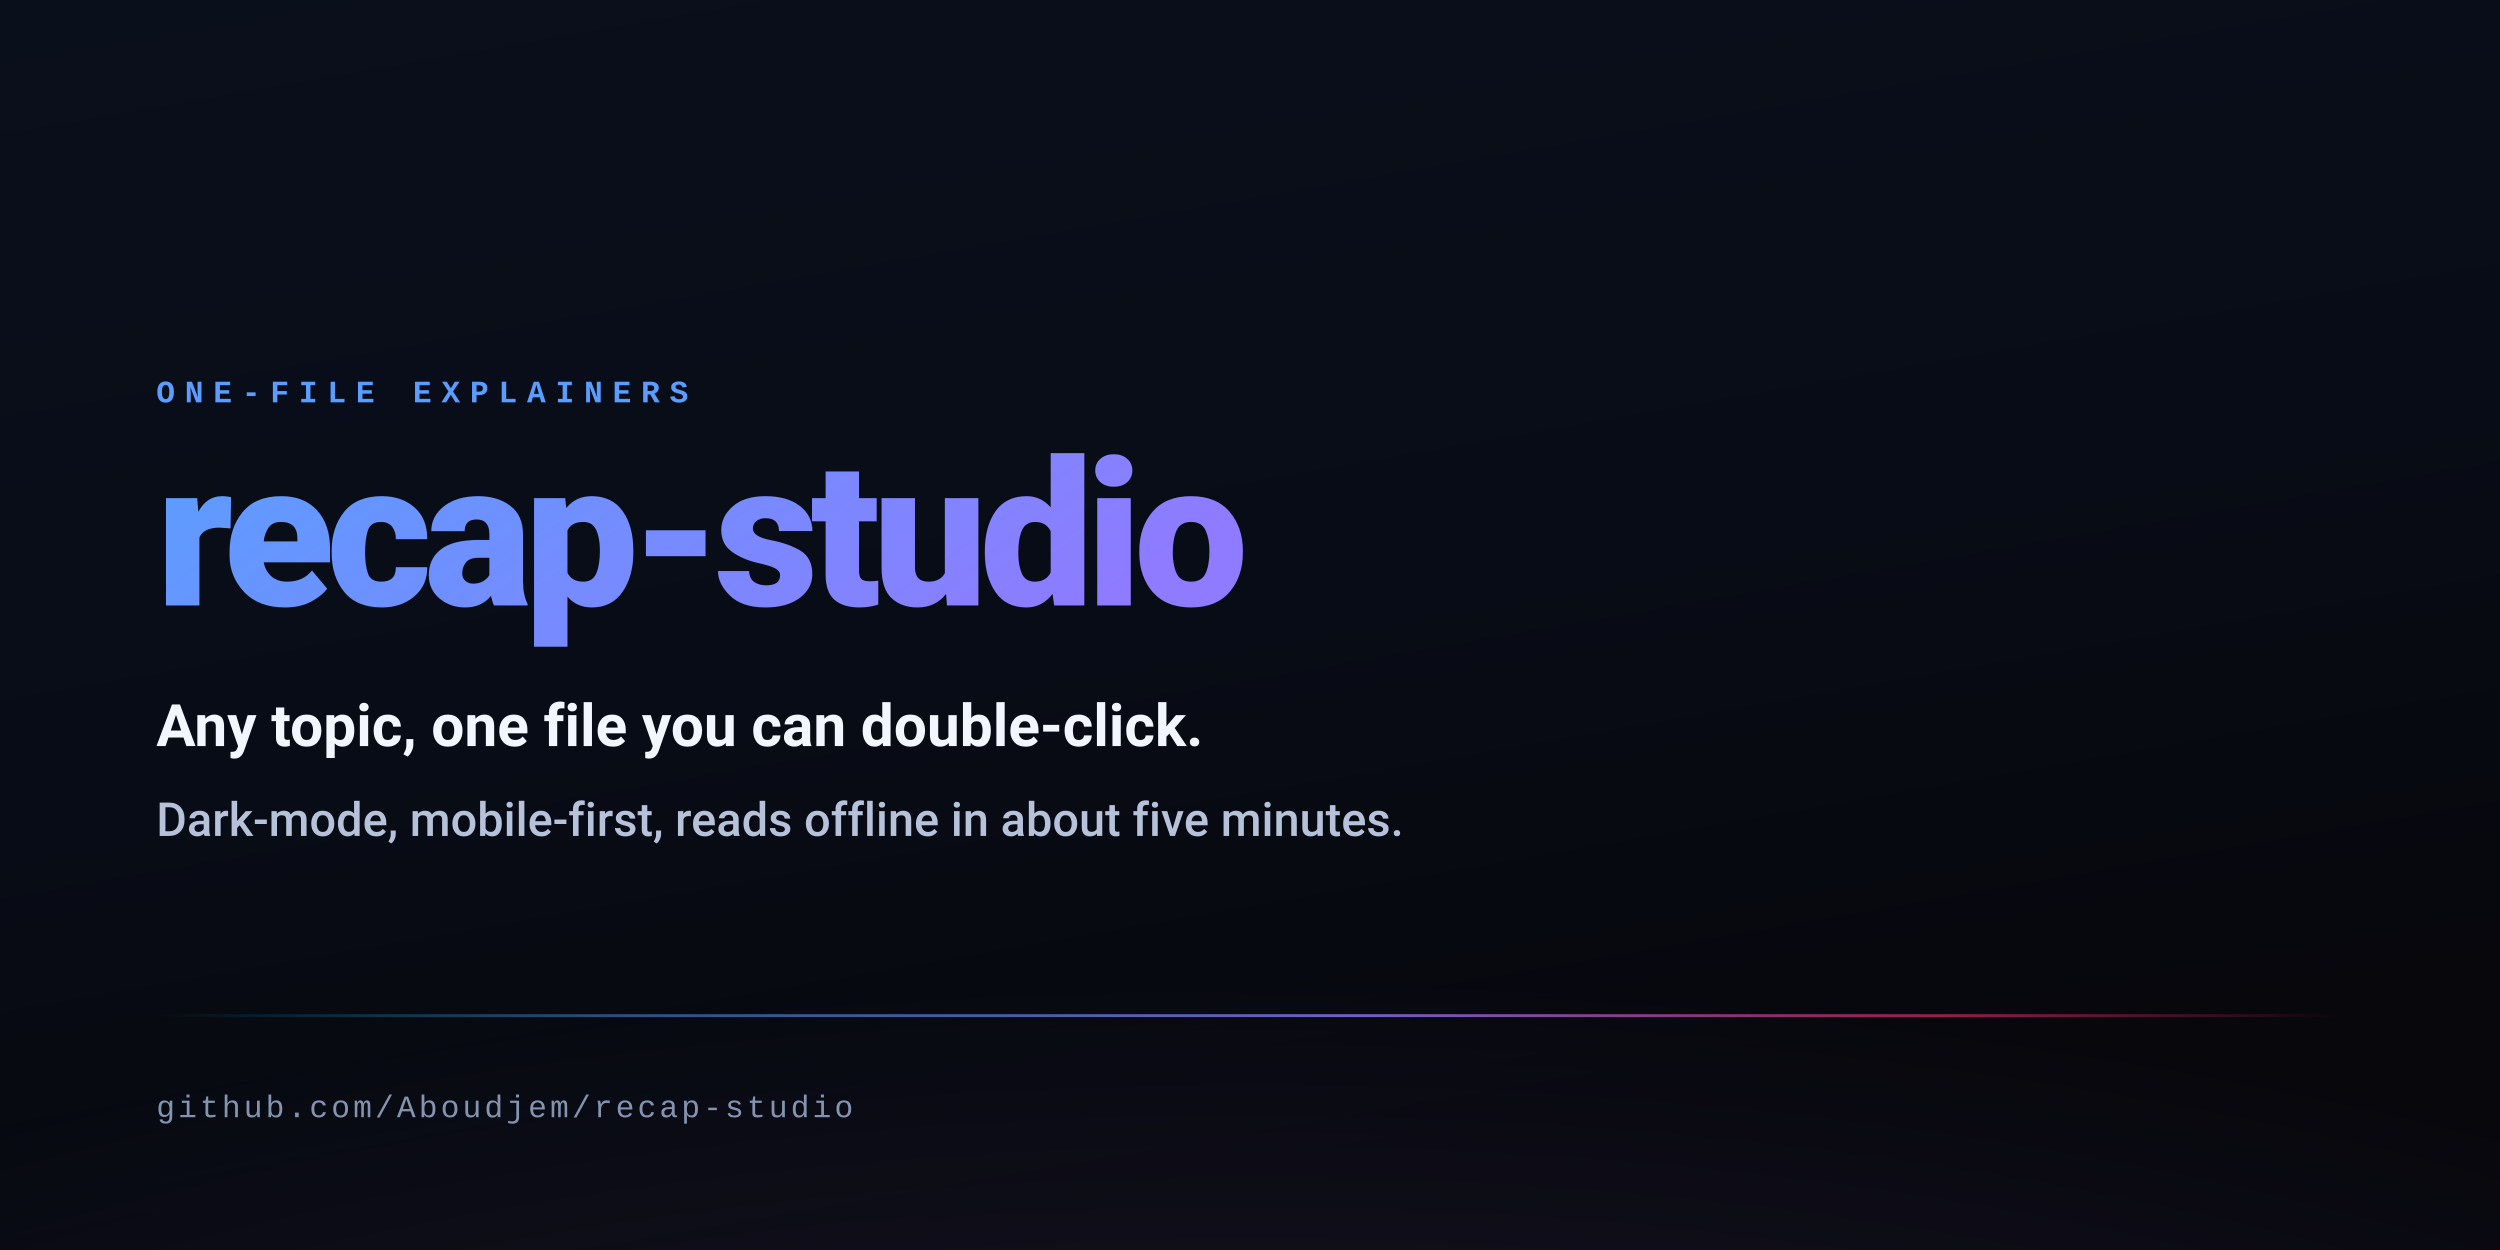
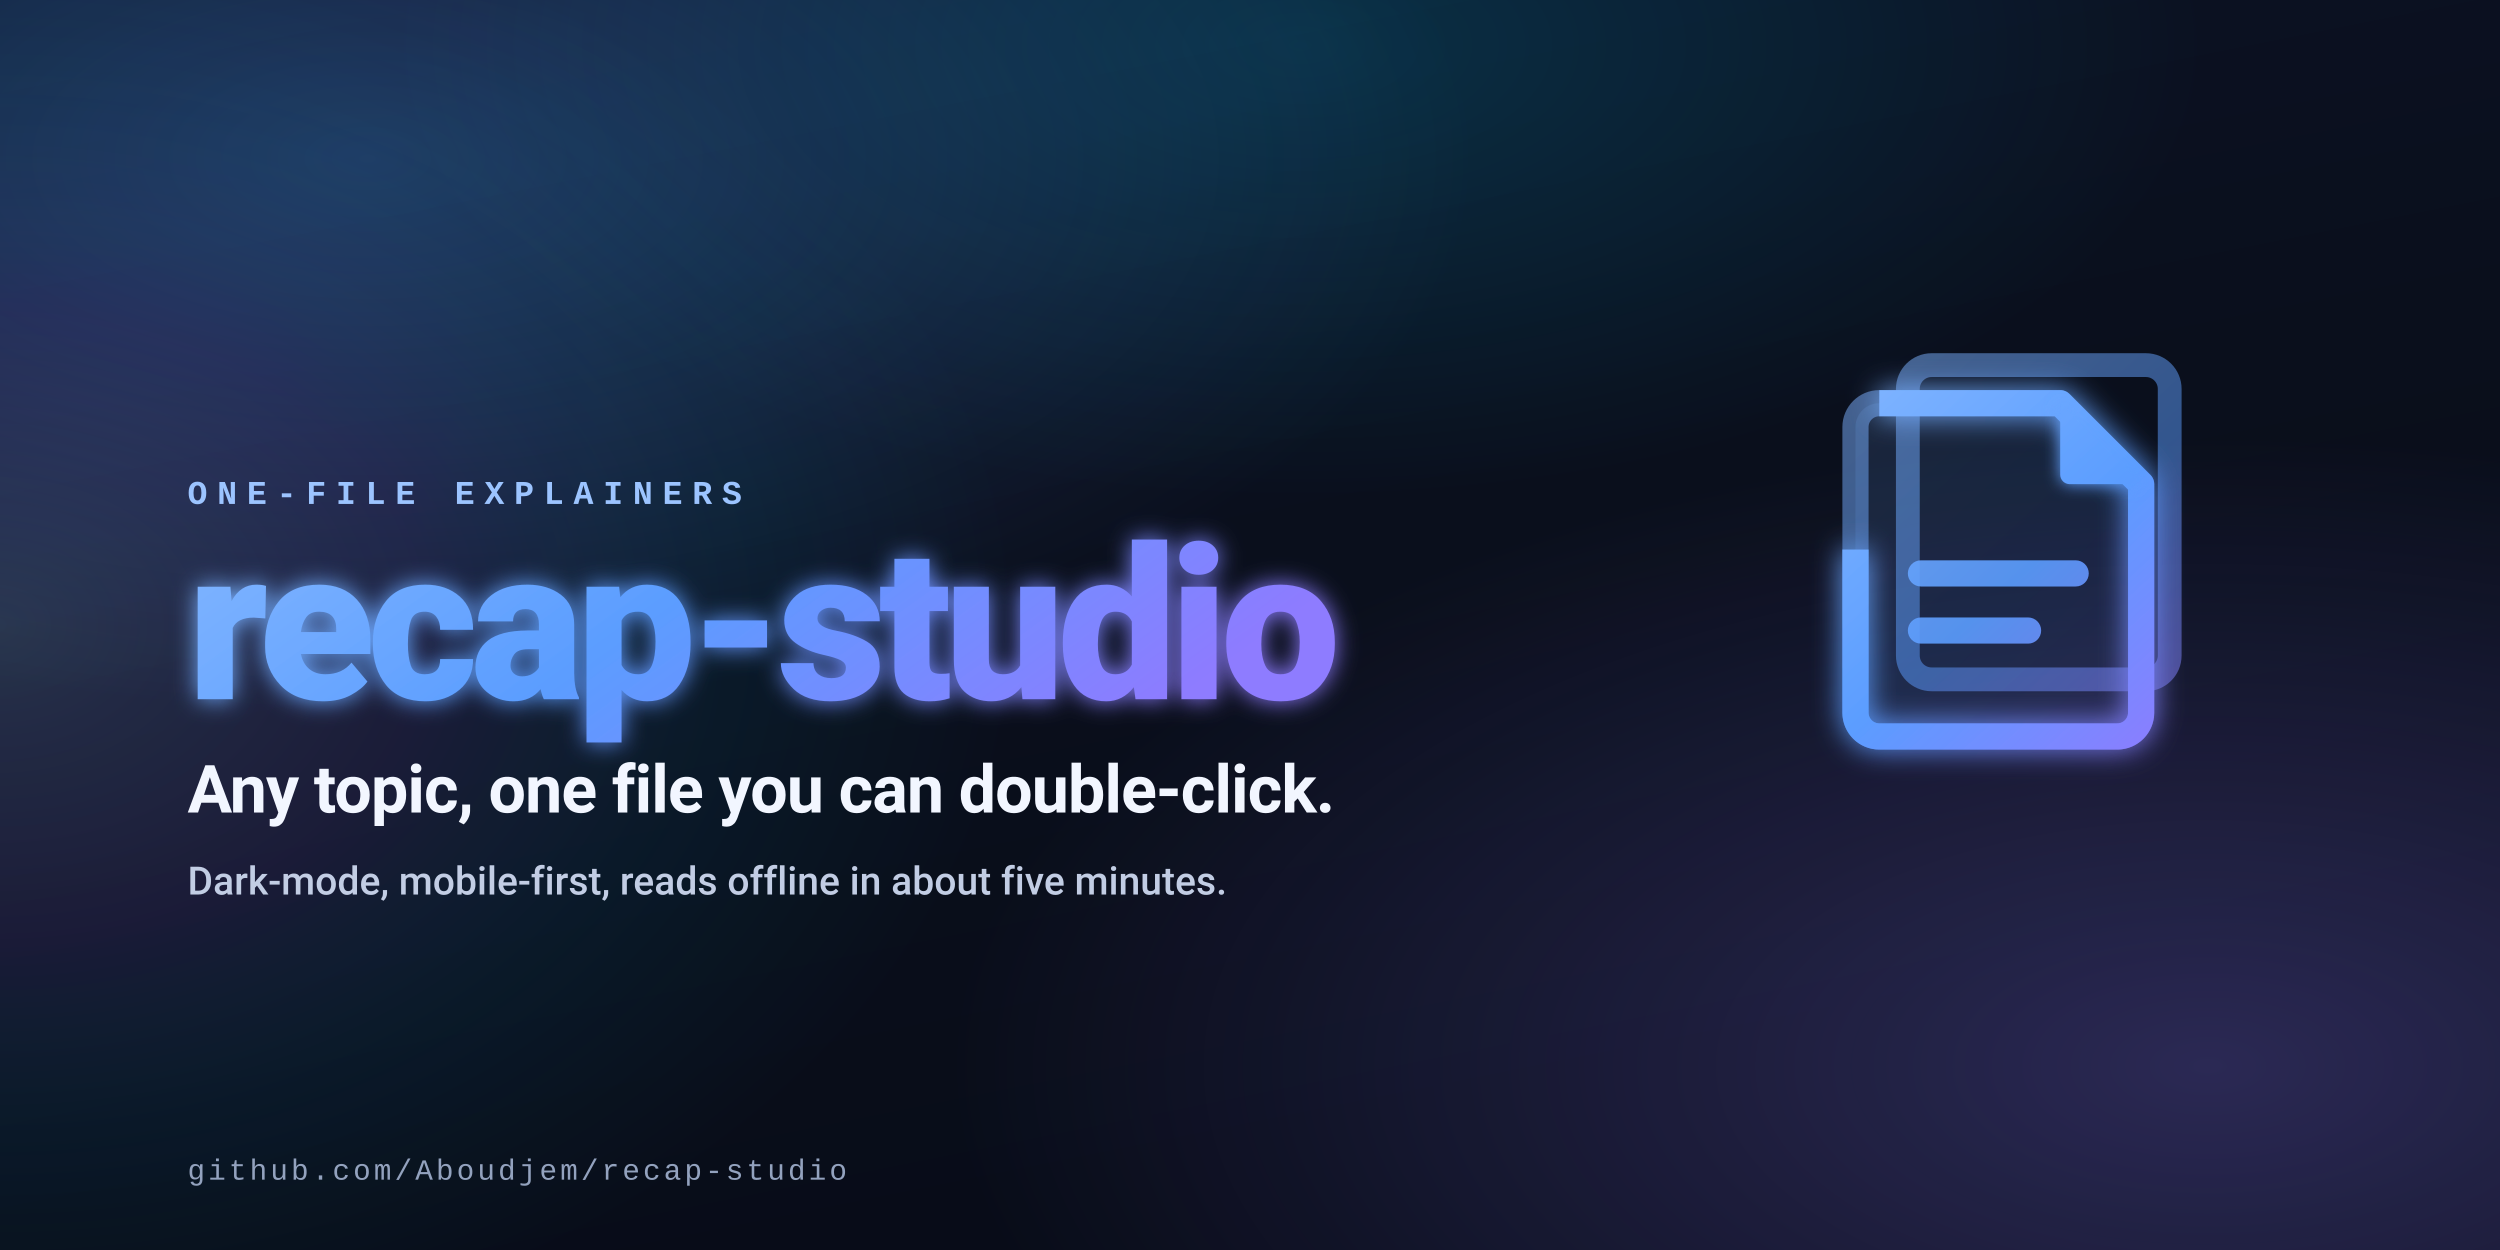
- <svg xmlns="http://www.w3.org/2000/svg" viewBox="0 0 1280 640" fill="none" role="img" aria-label="recap-studio: any topic, one file you can double-click. Dark-mode, mobile-first, reads offline in about five minutes.">
+ <svg xmlns="http://www.w3.org/2000/svg" viewBox="0 0 1280 640" fill="none" role="img" aria-label="recap-studio: Any topic, one file you can double-click.">
  <defs>
-     <linearGradient id="rs-sp-ground" x1="0" y1="0" x2="0.35" y2="1">
-       <stop offset="0%" stop-color="#0A0F1C" />
-       <stop offset="60%" stop-color="#080C16" />
-       <stop offset="100%" stop-color="#07070C" />
+     <linearGradient id="rc-ground" x1="0" y1="0" x2="0.4" y2="1">
+       <stop offset="0%" stop-color="#0C1328" />
+       <stop offset="55%" stop-color="#0A0F1C" />
+       <stop offset="100%" stop-color="#080C18" />
    </linearGradient>
-     <radialGradient id="rs-sp-bloom" cx="0.5" cy="1" r="0.75">
-       <stop offset="0%" stop-color="#FF2D78" stop-opacity="0.28" />
-       <stop offset="38%" stop-color="#8E7BFF" stop-opacity="0.14" />
+     <radialGradient id="rc-bloomA" cx="0.15" cy="0.13" r="0.44">
+       <stop offset="0%" stop-color="#5B9DFF" stop-opacity="0.26" />
+       <stop offset="100%" stop-color="#5B9DFF" stop-opacity="0" />
+     </radialGradient>
+     <radialGradient id="rc-bloomB" cx="0.88" cy="0.85" r="0.50">
+       <stop offset="0%" stop-color="#8E7BFF" stop-opacity="0.26" />
      <stop offset="100%" stop-color="#8E7BFF" stop-opacity="0" />
    </radialGradient>
-     <linearGradient id="rs-sp-brand" x1="0" y1="0" x2="1" y2="0.25" gradientUnits="objectBoundingBox">
-       <stop offset="0%" stop-color="#5B9DFF" />
-       <stop offset="100%" stop-color="#8E7BFF" />
+     <radialGradient id="rc-bloomC" cx="0.52" cy="0.04" r="0.36">
+       <stop offset="0%" stop-color="#00D4FF" stop-opacity="0.16" />
+       <stop offset="100%" stop-color="#00D4FF" stop-opacity="0" />
+     </radialGradient>
+     <radialGradient id="rc-wash" cx="0.5" cy="0.5" r="0.5">
+       <stop offset="0%" stop-color="#9CC4FF" stop-opacity="0.20" />
+       <stop offset="42%" stop-color="#8E7BFF" stop-opacity="0.124" />
+       <stop offset="76%" stop-color="#00D4FF" stop-opacity="0.046" />
+       <stop offset="100%" stop-color="#00D4FF" stop-opacity="0" />
+     </radialGradient>
+     <clipPath id="rc-frame">
+       <rect width="1280" height="640" />
+     </clipPath>
+     <linearGradient id="rc-ink" gradientUnits="userSpaceOnUse" x1="62" y1="60" x2="200" y2="210">
+       <stop class="rck1" offset="0%" stop-color="#7FB4FF" />
+       <stop class="rck2" offset="52%" stop-color="#5B9DFF" />
+       <stop class="rck3" offset="100%" stop-color="#8E7BFF" />
    </linearGradient>
-     <linearGradient id="rs-sp-horizon" gradientUnits="userSpaceOnUse" x1="80" y1="520" x2="1200" y2="520">
-       <stop offset="0%" stop-color="#00D4FF" stop-opacity="0" />
-       <stop offset="22%" stop-color="#5B9DFF" stop-opacity="0.5" />
-       <stop offset="55%" stop-color="#8E7BFF" stop-opacity="0.8" />
-       <stop offset="82%" stop-color="#FF2D78" stop-opacity="0.6" />
-       <stop offset="100%" stop-color="#FF2D78" stop-opacity="0" />
+     <filter id="rc-glow" x="-45%" y="-45%" width="190%" height="190%">
+       <feGaussianBlur stdDeviation="6.0" result="b" />
+       <feMerge>
+         <feMergeNode in="b" />
+         <feMergeNode in="SourceGraphic" />
+       </feMerge>
+     </filter>
+     <filter id="rc-glow-sm" x="-150%" y="-150%" width="400%" height="400%">
+       <feGaussianBlur stdDeviation="3.4" result="b" />
+       <feMerge>
+         <feMergeNode in="b" />
+         <feMergeNode in="SourceGraphic" />
+       </feMerge>
+     </filter>
+     <linearGradient id="rc-word" x1="0" y1="0" x2="1" y2="0.25">
+       <stop class="rck1" offset="0%" stop-color="#7FB4FF" />
+       <stop class="rck2" offset="46%" stop-color="#5B9DFF" />
+       <stop class="rck3" offset="100%" stop-color="#8E7BFF" />
    </linearGradient>
+     <linearGradient id="rc-sheen" x1="0" y1="0" x2="1" y2="0">
+       <stop offset="0%" stop-color="#FFFFFF" stop-opacity="0" />
+       <stop offset="50%" stop-color="#FFFFFF" stop-opacity="0.62" />
+       <stop offset="100%" stop-color="#FFFFFF" stop-opacity="0" />
+     </linearGradient>
+     <clipPath id="rc-wordclip">
+       <text x="96" y="358" font-family="system-ui, -apple-system, 'Segoe UI', Roboto, 'Helvetica Neue', Arial, sans-serif" font-size="109" font-weight="800" letter-spacing="-3.8">recap-studio</text>
+     </clipPath>
  </defs>
  <style>
    .disp { font-family: system-ui, -apple-system, 'Segoe UI', Roboto, 'Helvetica Neue', Arial, sans-serif; }
    .mono { font-family: ui-monospace, SFMono-Regular, 'SF Mono', Menlo, Consolas, 'Liberation Mono', monospace; }
+     .eyebrow { font-size: 13px; font-weight: 600; letter-spacing: 4.5px; fill: #9CC4FF; }
+     .head    { font-size: 34px; font-weight: 700; fill: #F2F6FF; letter-spacing: -0.5px; }
+     .sub     { font-size: 20px; font-weight: 500; fill: #C2CDE4; }
+     .tag     { font-size: 15px; letter-spacing: 1.6px; fill: #93A2BE; }
+     .chip    { font-size: 11.5px; letter-spacing: 1.2px; fill: #C2CDE4; }
+     .chipbig { font-size: 17px; letter-spacing: 1px; fill: #C2CDE4; }
+     .tagsm { font-size: 12.5px; letter-spacing: 1.6px; fill: #93A2BE; }
+     .eyebrow { font-size: 17px; letter-spacing: 5px; }
+     @keyframes rc-breathe { 0%,100% { opacity:0.62; } 50% { opacity:1; } }
+     .rcbloom { animation: rc-breathe 11s ease-in-out infinite; }
+     @keyframes rc-sweep { 0% { transform: translateX(-360px); } 100% { transform: translateX(1640px); } }
+     .rcwash { animation: rc-sweep 19s cubic-bezier(.5,0,.5,1) infinite; }
+     @keyframes rc-sheen { 0% { transform: translateX(0); } 15%,100% { transform: translateX(501px); } }
+     .rcsheen { animation: rc-sheen 8.5s cubic-bezier(.4,0,.3,1) infinite; }
+     @keyframes rc-flow { to { stroke-dashoffset: -1000; } }
+     .rcedge { stroke-dasharray: 420 580; animation: rc-flow 8s linear infinite; }
+     @keyframes rc-stack { 0%,100% { transform: translate(0,0); } 50% { transform: translate(4px,-8px); } }
+     .rcstack { animation: rc-stack 8s ease-in-out infinite; }
+     @keyframes rc-fold { 0%,14% { opacity: 0.25; } 46%,86% { opacity: 1; } 100% { opacity: 0.25; } }
+     .rcfold { animation: rc-fold 8s cubic-bezier(.3,0,.2,1) infinite; }
+     @keyframes rc-k1 { 0%,100% { stop-color:#7FB4FF; } 50% { stop-color:#5B9DFF; } }
+     @keyframes rc-k2 { 0%,100% { stop-color:#5B9DFF; } 50% { stop-color:#8E7BFF; } }
+     @keyframes rc-k3 { 0%,100% { stop-color:#8E7BFF; } 50% { stop-color:#A98CFF; } }
+     .rck1 { animation: rc-k1 15s ease-in-out infinite; }
+     .rck2 { animation: rc-k2 15s ease-in-out infinite; }
+     .rck3 { animation: rc-k3 15s ease-in-out infinite; }
+     @media (prefers-reduced-motion: reduce) { * { animation: none !important; } }
  </style>
-   <rect width="1280" height="640" fill="url(#rs-sp-ground)" />
-   <ellipse cx="640" cy="646" rx="760" ry="290" fill="url(#rs-sp-bloom)" opacity="0.8" />
-   <line x1="80" y1="520" x2="1200" y2="520" stroke="url(#rs-sp-horizon)" stroke-width="1.5" opacity="0.95" />
-   <text class="mono" x="80" y="206" font-size="16" font-weight="600" letter-spacing="5" fill="#5B9DFF">ONE-FILE EXPLAINERS</text>
-   <text class="disp" x="80" y="310" font-size="104" font-weight="800" letter-spacing="-4" fill="url(#rs-sp-brand)">recap-studio</text>
-   <text class="disp" x="80" y="382" font-size="30" font-weight="600" fill="#F2F6FF">Any topic, one file you can double-click.</text>
-   <text class="disp" x="80" y="428" font-size="24" font-weight="500" fill="#B6C2DA">Dark-mode, mobile-first, reads offline in about five minutes.</text>
-   <text class="mono" x="80" y="572" font-size="16" letter-spacing="1.6" fill="#8494B0">github.com/Aboudjem/recap-studio</text>
+   <rect width="1280" height="640" fill="url(#rc-ground)" />
+   <g class="rcbloom">
+     <rect width="1280" height="640" fill="url(#rc-bloomA)" />
+     <rect width="1280" height="640" fill="url(#rc-bloomB)" />
+     <rect width="1280" height="640" fill="url(#rc-bloomC)" />
+   </g>
+   <g clip-path="url(#rc-frame)">
+     <g transform="translate(0,320)">
+       <ellipse class="rcwash" cx="0" cy="0" rx="520" ry="380" fill="url(#rc-wash)" />
+     </g>
+   </g>
+   <g transform="translate(872,126) scale(1.2188)">
+     <g class="rcstack" opacity="0.5">
+       <rect x="86" y="50" width="110" height="132" rx="10" fill="none" stroke="url(#rc-ink)" stroke-width="10" />
+     </g>
+     <path d="M74 66 H150 L184 100 V196 A10 10 0 0 1 174 206 H74 A10 10 0 0 1 64 196 V76 A10 10 0 0 1 74 66 Z" fill="url(#rc-ink)" fill-opacity="0.14" stroke="url(#rc-ink)" stroke-opacity="0.5" stroke-width="11" stroke-linejoin="round" />
+     <g filter="url(#rc-glow)">
+       <path class="rcedge" d="M74 66 H150 L184 100 V196 A10 10 0 0 1 174 206 H74 A10 10 0 0 1 64 196 V76 A10 10 0 0 1 74 66 Z" pathLength="1000" fill="none" stroke="url(#rc-ink)" stroke-width="11" stroke-linejoin="round" />
+     </g>
+     <g class="rcfold" filter="url(#rc-glow-sm)">
+       <path d="M150 66 L184 100 H154 A4 4 0 0 1 150 96 Z" fill="url(#rc-ink)" />
+     </g>
+     <g opacity="0.9" fill="url(#rc-ink)">
+       <rect x="86" y="132" width="76" height="11" rx="5.5" />
+       <rect x="86" y="156" width="56" height="11" rx="5.5" />
+     </g>
+   </g>
+   <g filter="url(#rc-glow)">
+     <text class="disp" x="96" y="358" font-size="109" font-weight="800" letter-spacing="-3.8" fill="url(#rc-word)">recap-studio</text>
+   </g>
+   <g clip-path="url(#rc-wordclip)">
+     <g transform="skewX(-18)">
+       <rect class="rcsheen" x="-24" y="249" width="50" height="147" fill="url(#rc-sheen)" opacity="0.45" />
+     </g>
+   </g>
+   <text class="mono eyebrow" x="96" y="258">ONE-FILE EXPLAINERS</text>
+   <text class="disp head" x="96" y="416">Any topic, one file you can double-click.</text>
+   <text class="disp sub" x="96" y="458">Dark-mode, mobile-first, reads offline in about five minutes.</text>
+   <text class="mono tag" x="96" y="604">github.com/Aboudjem/recap-studio</text>
</svg>
